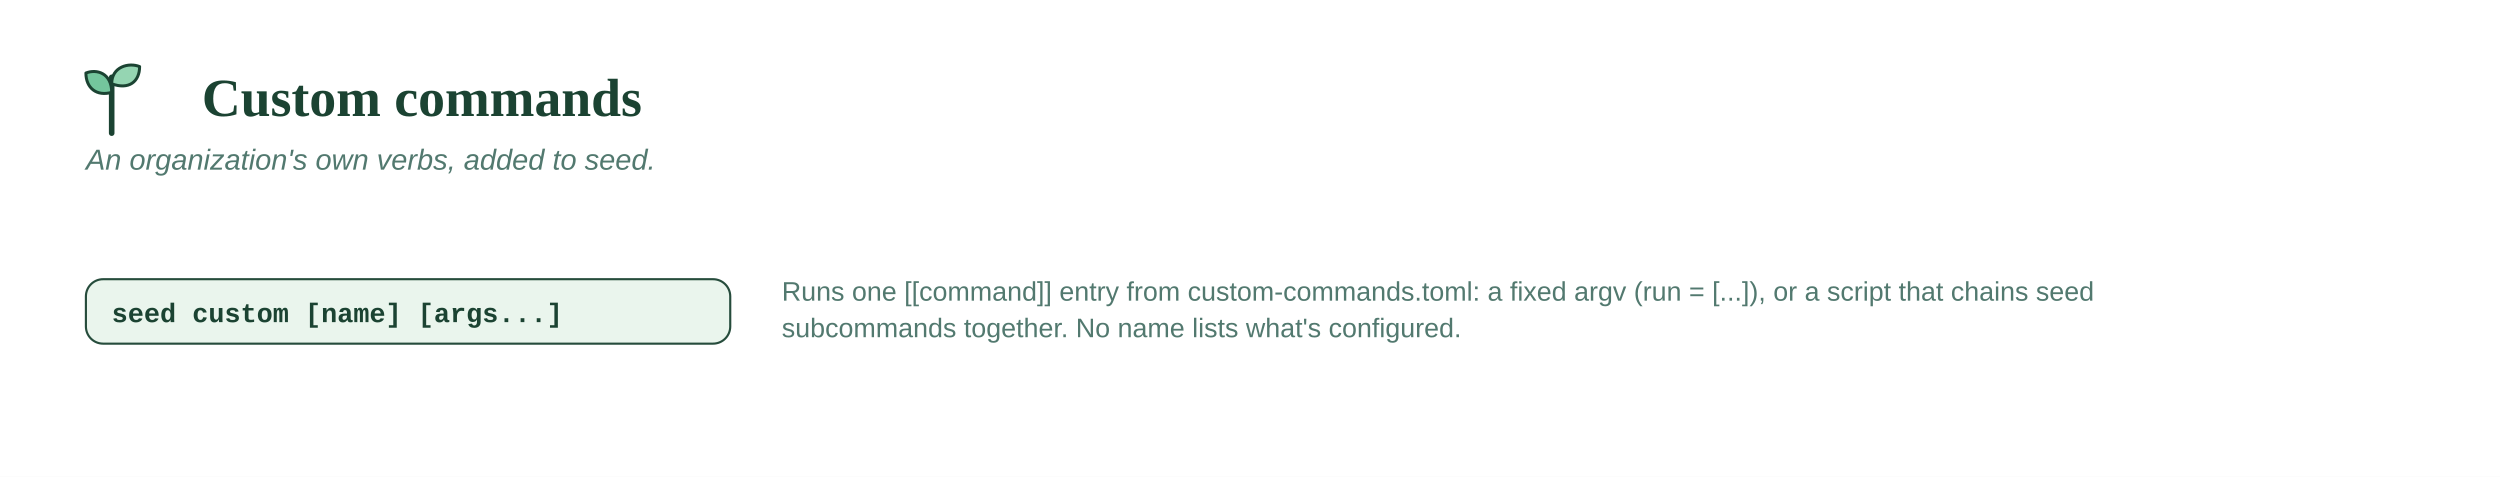
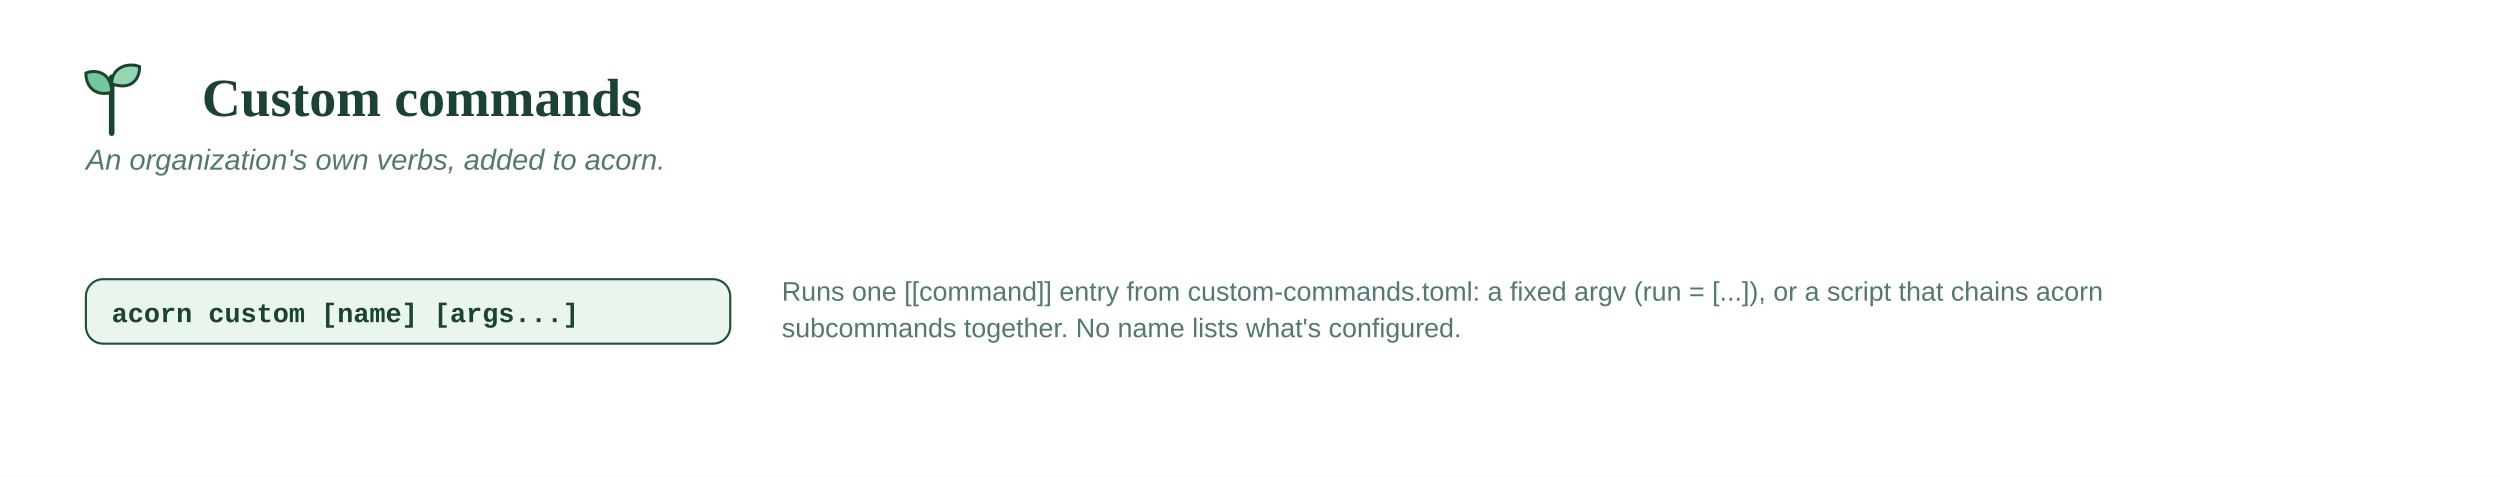
<svg xmlns="http://www.w3.org/2000/svg" viewBox="0 0 1164 222" font-family="Arial, Helvetica, sans-serif">
  <defs>
    <defs>
      <style>
      .head  { font-family: Georgia, 'Times New Roman', serif; }
      .body  { font-family: Arial, Helvetica, sans-serif; }
      .fg    { fill: #1B4332; }
      .fw    { fill: #FFFFFF; }
      .fmute { fill: #52796F; }
    </style>
      <marker id="arrow" markerWidth="7" markerHeight="7" refX="5.5" refY="3.5" orient="auto">
        <path d="M0,0 L7,3.5 L0,7 Z" fill="#1B4332" />
      </marker>
      <symbol id="ic-cloud" viewBox="0 0 24 24">
        <path d="M6.5 18 C3.5 18 2 15.8 2 13.8 C2 11.6 3.8 10 5.8 10.1 C6.4 7.6 8.7 6 11.2 6.3 C13.6 6.6 15.4 8.6 15.5 11 C17.9 11.1 20 13 20 15.3 C20 17.4 18.2 18 17 18 Z" fill="none" stroke="currentColor" stroke-width="1.6" stroke-linejoin="round" />
      </symbol>
      <symbol id="ic-box" viewBox="0 0 24 24">
        <path d="M3 8 L12 4 L21 8 L12 12 Z" fill="none" stroke="currentColor" stroke-width="1.6" stroke-linejoin="round" />
        <path d="M3 8 V17 L12 21 V12" fill="none" stroke="currentColor" stroke-width="1.6" stroke-linejoin="round" />
        <path d="M21 8 V17 L12 21" fill="none" stroke="currentColor" stroke-width="1.6" stroke-linejoin="round" />
      </symbol>
      <symbol id="ic-server" viewBox="0 0 24 24">
        <rect x="3" y="4" width="18" height="6" rx="1.3" fill="none" stroke="currentColor" stroke-width="1.6" />
        <rect x="3" y="14" width="18" height="6" rx="1.3" fill="none" stroke="currentColor" stroke-width="1.6" />
        <circle cx="7" cy="7" r="1" fill="currentColor" />
        <circle cx="7" cy="17" r="1" fill="currentColor" />
      </symbol>
      <symbol id="ic-monitor" viewBox="0 0 24 24">
        <rect x="2.5" y="4" width="19" height="13" rx="1.4" fill="none" stroke="currentColor" stroke-width="1.6" />
        <line x1="8" y1="21" x2="16" y2="21" stroke="currentColor" stroke-width="1.6" stroke-linecap="round" />
        <line x1="12" y1="17" x2="12" y2="21" stroke="currentColor" stroke-width="1.6" stroke-linecap="round" />
      </symbol>
      <symbol id="ic-folder" viewBox="0 0 24 24">
        <path d="M3 6.5 C3 5.7 3.7 5 4.5 5 H9.5 L11.5 7.5 H19.5 C20.3 7.5 21 8.2 21 9 V17.5 C21 18.3 20.3 19 19.5 19 H4.5 C3.7 19 3 18.3 3 17.5 Z" fill="none" stroke="currentColor" stroke-width="1.6" stroke-linejoin="round" />
      </symbol>
      <symbol id="ic-doc" viewBox="0 0 24 24">
        <path d="M6 3 H14 L19 8 V20 C19 20.6 18.6 21 18 21 H6 C5.4 21 5 20.6 5 20 V4 C5 3.4 5.4 3 6 3 Z" fill="none" stroke="currentColor" stroke-width="1.6" stroke-linejoin="round" />
        <path d="M14 3 V8 H19" fill="none" stroke="currentColor" stroke-width="1.6" stroke-linejoin="round" />
        <line x1="8" y1="12" x2="16" y2="12" stroke="currentColor" stroke-width="1.4" stroke-linecap="round" />
        <line x1="8" y1="15.5" x2="16" y2="15.5" stroke="currentColor" stroke-width="1.4" stroke-linecap="round" />
        <line x1="8" y1="19" x2="12.5" y2="19" stroke="currentColor" stroke-width="1.4" stroke-linecap="round" />
      </symbol>
      <symbol id="ic-terminal" viewBox="0 0 24 24">
        <rect x="2.5" y="4" width="19" height="16" rx="1.6" fill="none" stroke="currentColor" stroke-width="1.6" />
        <path d="M6.5 9 L10.5 12 L6.5 15" fill="none" stroke="currentColor" stroke-width="1.6" stroke-linecap="round" stroke-linejoin="round" />
        <line x1="12" y1="15" x2="17" y2="15" stroke="currentColor" stroke-width="1.6" stroke-linecap="round" />
      </symbol>
    </defs>
  </defs>
  <rect x="0" y="0" width="1164" height="222" fill="#FFFFFF" />
  <g transform="translate(40,20)">
    <path d="M12 42 V16" stroke="#1B4332" stroke-width="2.6" stroke-linecap="round" fill="none" />
    <path d="M12 23 C12 14 5 12 0 14 C0 21 5 25 12 23 Z" fill="#74C69D" stroke="#1B4332" stroke-width="1.4" stroke-linejoin="round" />
    <path d="M12 19 C12 11 20 9 25 11 C25 18 20 22 12 19 Z" fill="#95D5B2" stroke="#1B4332" stroke-width="1.4" stroke-linejoin="round" />
  </g>
  <text x="94" y="54" class="head fg" font-size="25" font-weight="700">Custom commands</text>
-   <text x="40" y="79" class="body fmute" font-size="13.5" font-style="italic">An organization's own verbs, added to seed.</text>
+   <text x="40" y="79" class="body fmute" font-size="13.5" font-style="italic">An organization's own verbs, added to acorn.</text>
  <rect x="40" y="130" width="300" height="30" rx="8" fill="#E9F5EC" stroke="#1B4332" stroke-width="1" opacity="0.95" />
-   <text x="52" y="150" font-family="Consolas, 'SF Mono', Monaco, 'Courier New', monospace" font-size="12.5" font-weight="700" fill="#1B4332">seed custom [name] [args...]</text>
-   <text x="364" y="140" class="body" font-size="12.5" fill="#52796F">Runs one [[command]] entry from custom-commands.toml: a fixed argv (run = [...]), or a script that chains seed</text>
+   <text x="52" y="150" font-family="Consolas, 'SF Mono', Monaco, 'Courier New', monospace" font-size="12.5" font-weight="700" fill="#1B4332">acorn custom [name] [args...]</text>
+   <text x="364" y="140" class="body" font-size="12.5" fill="#52796F">Runs one [[command]] entry from custom-commands.toml: a fixed argv (run = [...]), or a script that chains acorn</text>
  <text x="364" y="157" class="body" font-size="12.5" fill="#52796F">subcommands together. No name lists what's configured.</text>
</svg>
